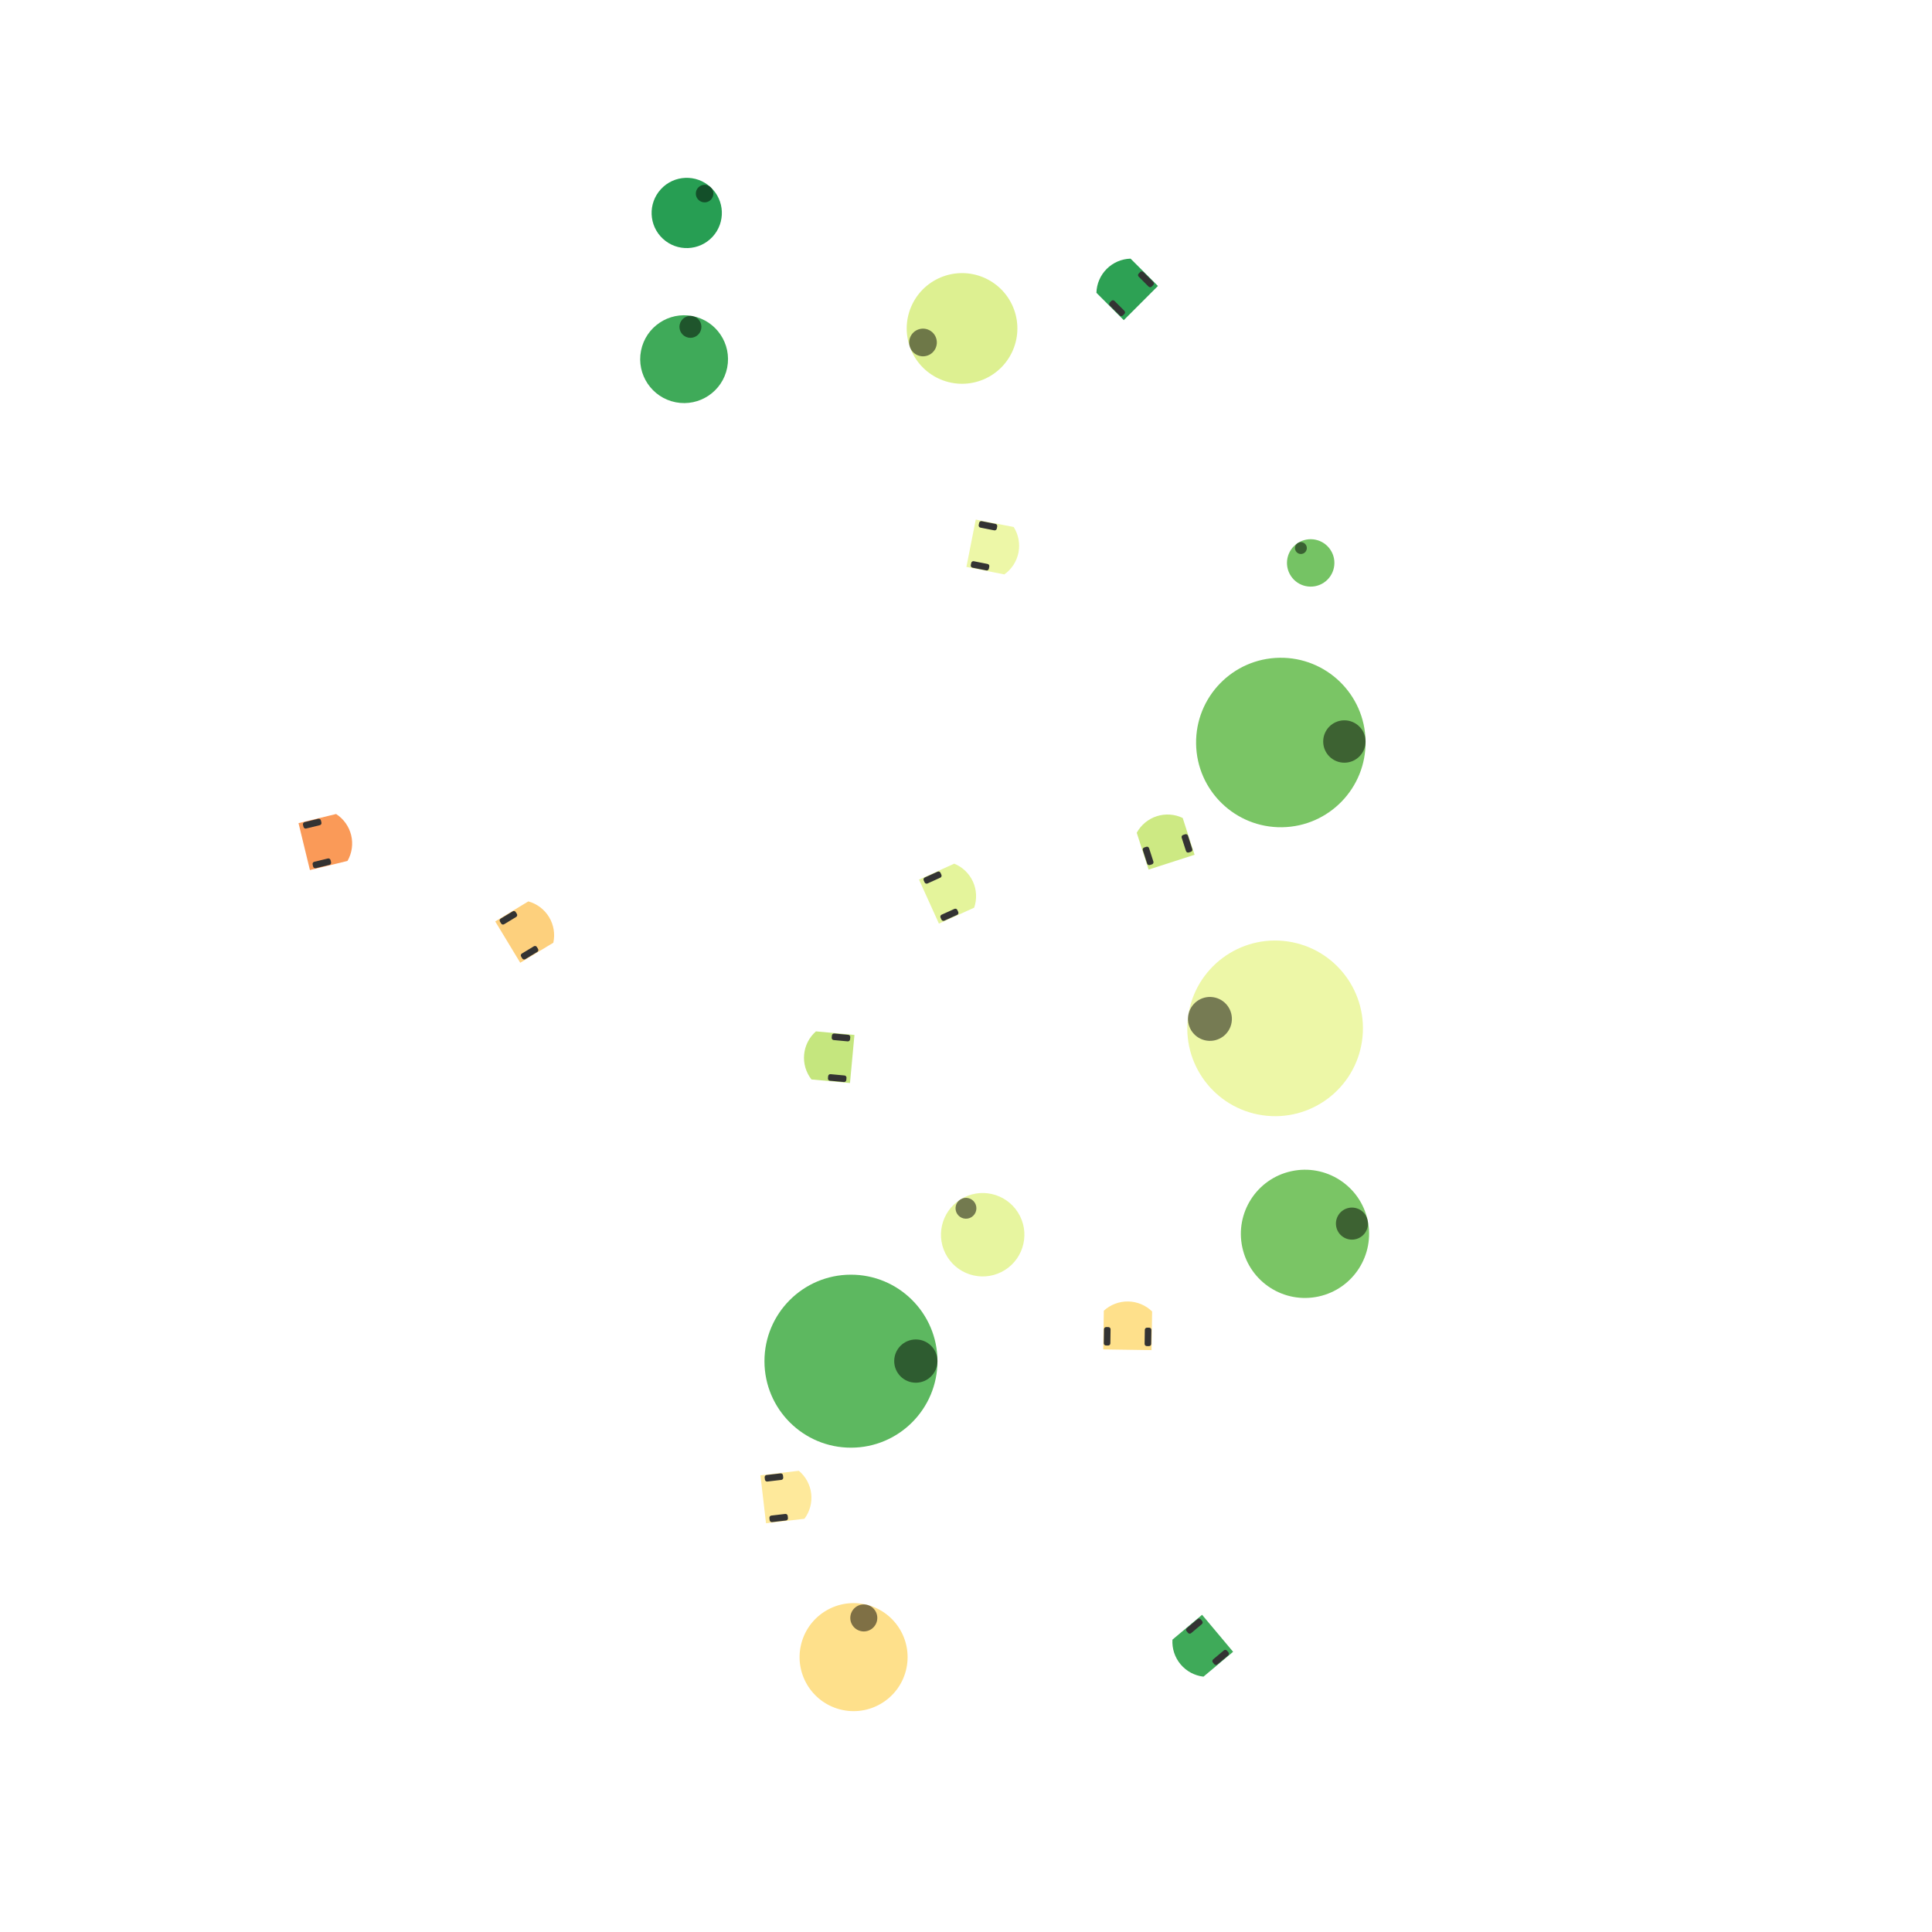
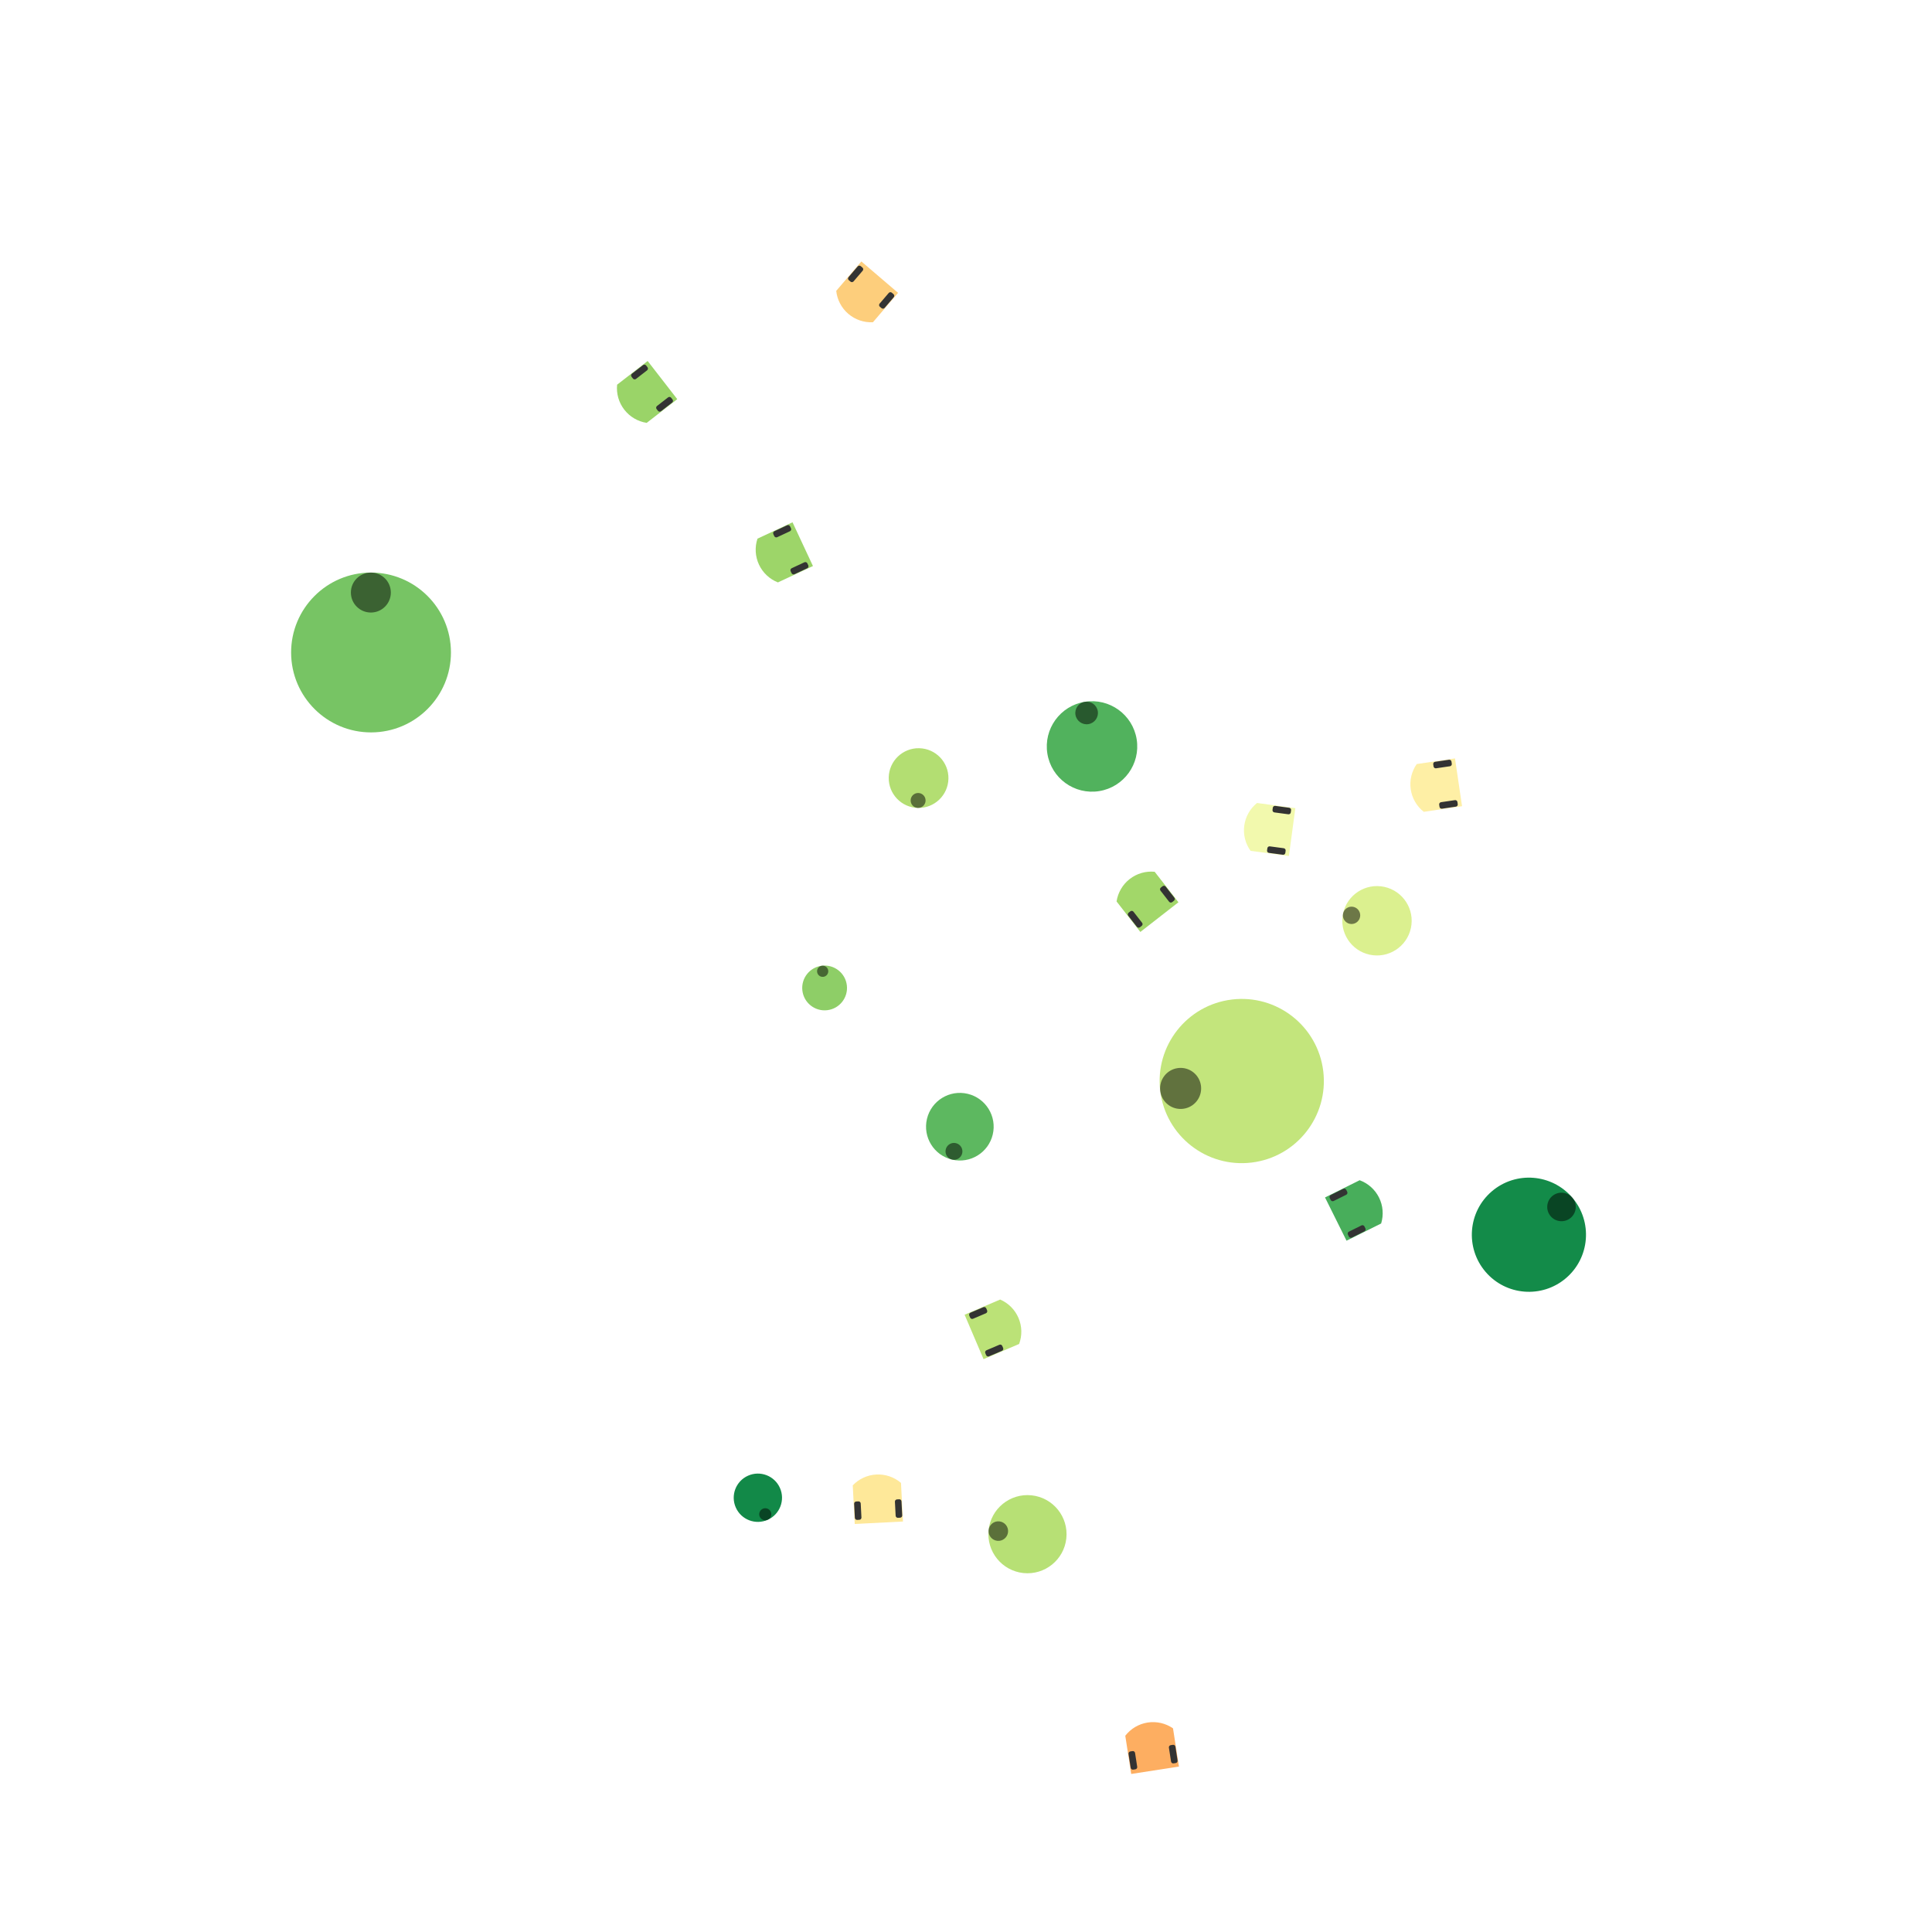
<svg xmlns="http://www.w3.org/2000/svg" xmlns:xlink="http://www.w3.org/1999/xlink" id="svg" version="1.1" width="300" height="300" viewBox="-2.2 -2.2 4.4 4.4">
  <defs>
    <g id="agent" r="1">
      <circle class="body" cx="0" cy="0" r="1" />
      <circle opacity="0.5" fill="black" cx="0.75" cy="0" r="0.25" />
    </g>
    <g id="thymio" transform="rotate(90) scale(0.125)">
      <path class="body" stroke="none" d="M -5.5 -5.806 L -5.5 3 L 5.5 3 L 5.5     -5.809 A 8 8 0 0 0 0 -8 A 8 8 0 0 0 -5.5 -5.806 z " />
      <rect style="fill:#333333;stroke:none" width="1.5" height="4.2" x="-5.4" y="-2.1" rx="0.5" />
      <rect style="fill:#333333;stroke:none" id="rect441" width="1.5" height="4.2" x="3.9" y="-2.1" rx="0.5" />
    </g>
    <g id="wheelchair" transform="scale(0.02) rotate(180) translate(-55,-173)">
      <path stroke="none" style="fill:#c8beb7" d="m 48.061,189.832 h -38.89 v -33.33 h 38.89 z" />
      <path stroke="none" style="fill:#080808;" d="m 81.383,148.527 v -4.117 -4.215 H 53.611 v 8.332 z" />
      <path stroke="none" style="fill:#080808;" d="m 81.383,204.067 v -4.117 -4.215 H 53.611 v 8.332 z" />
      <path stroke="none" class="body" d="m 92.497,199.914 h -50 v -55.56 h 50 z" />
      <path stroke="none" style="fill:#917c6f" d="m 92.497,199.913 v -2.771 -52.787 h -5.559 v 55.559 z" />
    </g>
    <g id="human" transform="scale(0.02) rotate(180) translate(-50,-175)">
      <g class="body" stroke="none">
        <ellipse cx="54.379" cy="172.973" rx="19.763" ry="43.397" />
        <ellipse cx="40.156" cy="134.798" rx="23.189" ry="6.962" />
        <ellipse cx="40.156" cy="211.149" rx="23.189" ry="6.962" />
      </g>
      <ellipse style="fill:#1a1a1a;opacity:0.5" cx="54.379" cy="172.901" rx="16.288" ry="16.635" />
    </g>
  </defs>
  <style>


/*svg{
  style=stroke-width: 0px;
}
*/
circle.obstacle{
  fill: gray; 
  stroke:none;
}
polyline.wall{
  stroke:black;
  stroke-width:0.01;
}

.shape {
  fill: none;
  stroke: black;
  stroke-width: 0.01;
  stroke-dasharray: 0.01;
}

.thymio {
  fill: #e6e6e6;
}

.human {
  fill: #666666;
}

.agent {
  fill: gray;
}

.wheelchair {
  fill: #483e37;
}

/*.body {
    all: inherit;
}
*/





svg {
   background-color: snow;
}

.grid {
  stroke: ;
  stroke-width: ;
}

</style>
-   <g id="world" transform="scale(1, -1)">
-     <g id="19" class="agent" style="fill:#fee08b" transform="translate(-0.256, -1.574) rotate(75.404)">
-       <use xlink:href="#agent" transform="scale(0.123, 0.123)" />
-     </g>
-     <g id="3" class="thymio" style="fill:#3faa59" transform="translate(0.55, -1.539) rotate(-140.004)">
+   <g id="world" transform="scale(1, -1) ">
+     <g id="7" class="thymio" style="fill:#fdae61" transform="translate(0.426, -1.802) rotate(-261.172)">
      <use xlink:href="#thymio" transform="scale(0.08, 0.08)" />
    </g>
-     <g id="0" class="thymio" style="fill:#fee99b" transform="translate(-0.432, -1.211) rotate(6.65)">
+     <g id="17" class="agent" style="fill:#b7e075" transform="translate(0.14, -1.294) rotate(173.958)">
+       <use xlink:href="#agent" transform="scale(0.089, 0.089)" />
+     </g>
+     <g id="3" class="thymio" style="fill:#fee899" transform="translate(-0.2, -1.238) rotate(92.931)">
      <use xlink:href="#thymio" transform="scale(0.08, 0.08)" />
    </g>
-     <g id="11" class="agent" style="fill:#5db860" transform="translate(-0.262, -0.9) rotate(0.09)">
-       <use xlink:href="#agent" transform="scale(0.197, 0.197)" />
+     <g id="19" class="agent" style="fill:#128948" transform="translate(-0.474, -1.211) rotate(-65.901)">
+       <use xlink:href="#agent" transform="scale(0.055, 0.055)" />
    </g>
-     <g id="7" class="thymio" style="fill:#fee08b" transform="translate(0.368, -0.844) rotate(89.158)">
+     <g id="8" class="thymio" style="fill:#bbe277" transform="translate(0.046, -0.833) rotate(23.104)">
      <use xlink:href="#thymio" transform="scale(0.08, 0.08)" />
    </g>
-     <g id="15" class="agent" style="fill:#e7f59f" transform="translate(0.038, -0.612) rotate(122.292)">
-       <use xlink:href="#agent" transform="scale(0.095, 0.095)" />
+     <g id="16" class="agent" style="fill:#138b49" transform="translate(1.282, -0.612) rotate(40.457)">
+       <use xlink:href="#agent" transform="scale(0.13, 0.13)" />
    </g>
-     <g id="12" class="agent" style="fill:#7ac565" transform="translate(0.772, -0.61) rotate(12.299)">
-       <use xlink:href="#agent" transform="scale(0.146, 0.146)" />
-     </g>
-     <g id="9" class="thymio" style="fill:#c5e67e" transform="translate(-0.289, -0.209) rotate(174.709)">
+     <g id="4" class="thymio" style="fill:#48ae5b" transform="translate(0.869, -0.563) rotate(26.432)">
      <use xlink:href="#thymio" transform="scale(0.08, 0.08)" />
    </g>
-     <g id="17" class="agent" style="fill:#edf7a7" transform="translate(0.704, -0.142) rotate(171.756)">
-       <use xlink:href="#agent" transform="scale(0.2, 0.2)" />
+     <g id="11" class="agent" style="fill:#5db860" transform="translate(-0.014, -0.366) rotate(-103.42)">
+       <use xlink:href="#agent" transform="scale(0.077, 0.077)" />
    </g>
-     <g id="1" class="thymio" style="fill:#fdd07d" transform="translate(-1.018, 0.07) rotate(31.168)">
+     <g id="13" class="agent" style="fill:#c3e57c" transform="translate(0.628, -0.262) rotate(186.882)">
+       <use xlink:href="#agent" transform="scale(0.187, 0.187)" />
+     </g>
+     <g id="14" class="agent" style="fill:#8ece67" transform="translate(-0.322, -0.05) rotate(96.631)">
+       <use xlink:href="#agent" transform="scale(0.051, 0.051)" />
+     </g>
+     <g id="12" class="agent" style="fill:#dbf08f" transform="translate(0.936, 0.103) rotate(-192.069)">
+       <use xlink:href="#agent" transform="scale(0.079, 0.079)" />
+     </g>
+     <g id="2" class="thymio" style="fill:#a2d769" transform="translate(0.422, 0.135) rotate(127.931)">
      <use xlink:href="#thymio" transform="scale(0.08, 0.08)" />
    </g>
-     <g id="8" class="thymio" style="fill:#e4f49b" transform="translate(-0.057, 0.159) rotate(24.352)">
+     <g id="5" class="thymio" style="fill:#f2f9ad" transform="translate(0.713, 0.309) rotate(172.336)">
      <use xlink:href="#thymio" transform="scale(0.08, 0.08)" />
    </g>
-     <g id="6" class="thymio" style="fill:#cde983" transform="translate(0.459, 0.265) rotate(107.865)">
+     <g id="0" class="thymio" style="fill:#feefa5" transform="translate(1.092, 0.414) rotate(-171.621)">
      <use xlink:href="#thymio" transform="scale(0.08, 0.08)" />
    </g>
-     <g id="5" class="thymio" style="fill:#fa9a58" transform="translate(-1.478, 0.279) rotate(13.654)">
+     <g id="15" class="agent" style="fill:#b3de72" transform="translate(-0.108, 0.428) rotate(-91.179)">
+       <use xlink:href="#agent" transform="scale(0.068, 0.068)" />
+     </g>
+     <g id="18" class="agent" style="fill:#51b25d" transform="translate(0.287, 0.5) rotate(99.148)">
+       <use xlink:href="#agent" transform="scale(0.103, 0.103)" />
+     </g>
+     <g id="10" class="agent" style="fill:#77c464" transform="translate(-1.355, 0.714) rotate(90.165)">
+       <use xlink:href="#agent" transform="scale(0.182, 0.182)" />
+     </g>
+     <g id="9" class="thymio" style="fill:#9dd569" transform="translate(-0.399, 0.948) rotate(-154.967)">
      <use xlink:href="#thymio" transform="scale(0.08, 0.08)" />
    </g>
-     <g id="16" class="agent" style="fill:#7ac565" transform="translate(0.717, 0.509) rotate(0.892)">
-       <use xlink:href="#agent" transform="scale(0.193, 0.193)" />
-     </g>
-     <g id="14" class="agent" style="fill:#75c364" transform="translate(0.785, 0.918) rotate(123.384)">
-       <use xlink:href="#agent" transform="scale(0.054, 0.054)" />
-     </g>
-     <g id="4" class="thymio" style="fill:#edf7a7" transform="translate(0.041, 0.957) rotate(-11.169)">
+     <g id="1" class="thymio" style="fill:#9ad468" transform="translate(-0.715, 1.316) rotate(-142.197)">
      <use xlink:href="#thymio" transform="scale(0.08, 0.08)" />
    </g>
-     <g id="18" class="agent" style="fill:#3faa59" transform="translate(-0.642, 1.382) rotate(78.92)">
-       <use xlink:href="#agent" transform="scale(0.1, 0.1)" />
-     </g>
-     <g id="13" class="agent" style="fill:#ddf091" transform="translate(-0.009, 1.452) rotate(-160.226)">
-       <use xlink:href="#agent" transform="scale(0.126, 0.126)" />
-     </g>
-     <g id="2" class="thymio" style="fill:#2da154" transform="translate(0.377, 1.531) rotate(135.027)">
+     <g id="6" class="thymio" style="fill:#fdce7c" transform="translate(-0.216, 1.546) rotate(229.472)">
      <use xlink:href="#thymio" transform="scale(0.08, 0.08)" />
-     </g>
-     <g id="10" class="agent" style="fill:#279e53" transform="translate(-0.636, 1.715) rotate(47.321)">
-       <use xlink:href="#agent" transform="scale(0.08, 0.08)" />
    </g>
  </g>
</svg>
